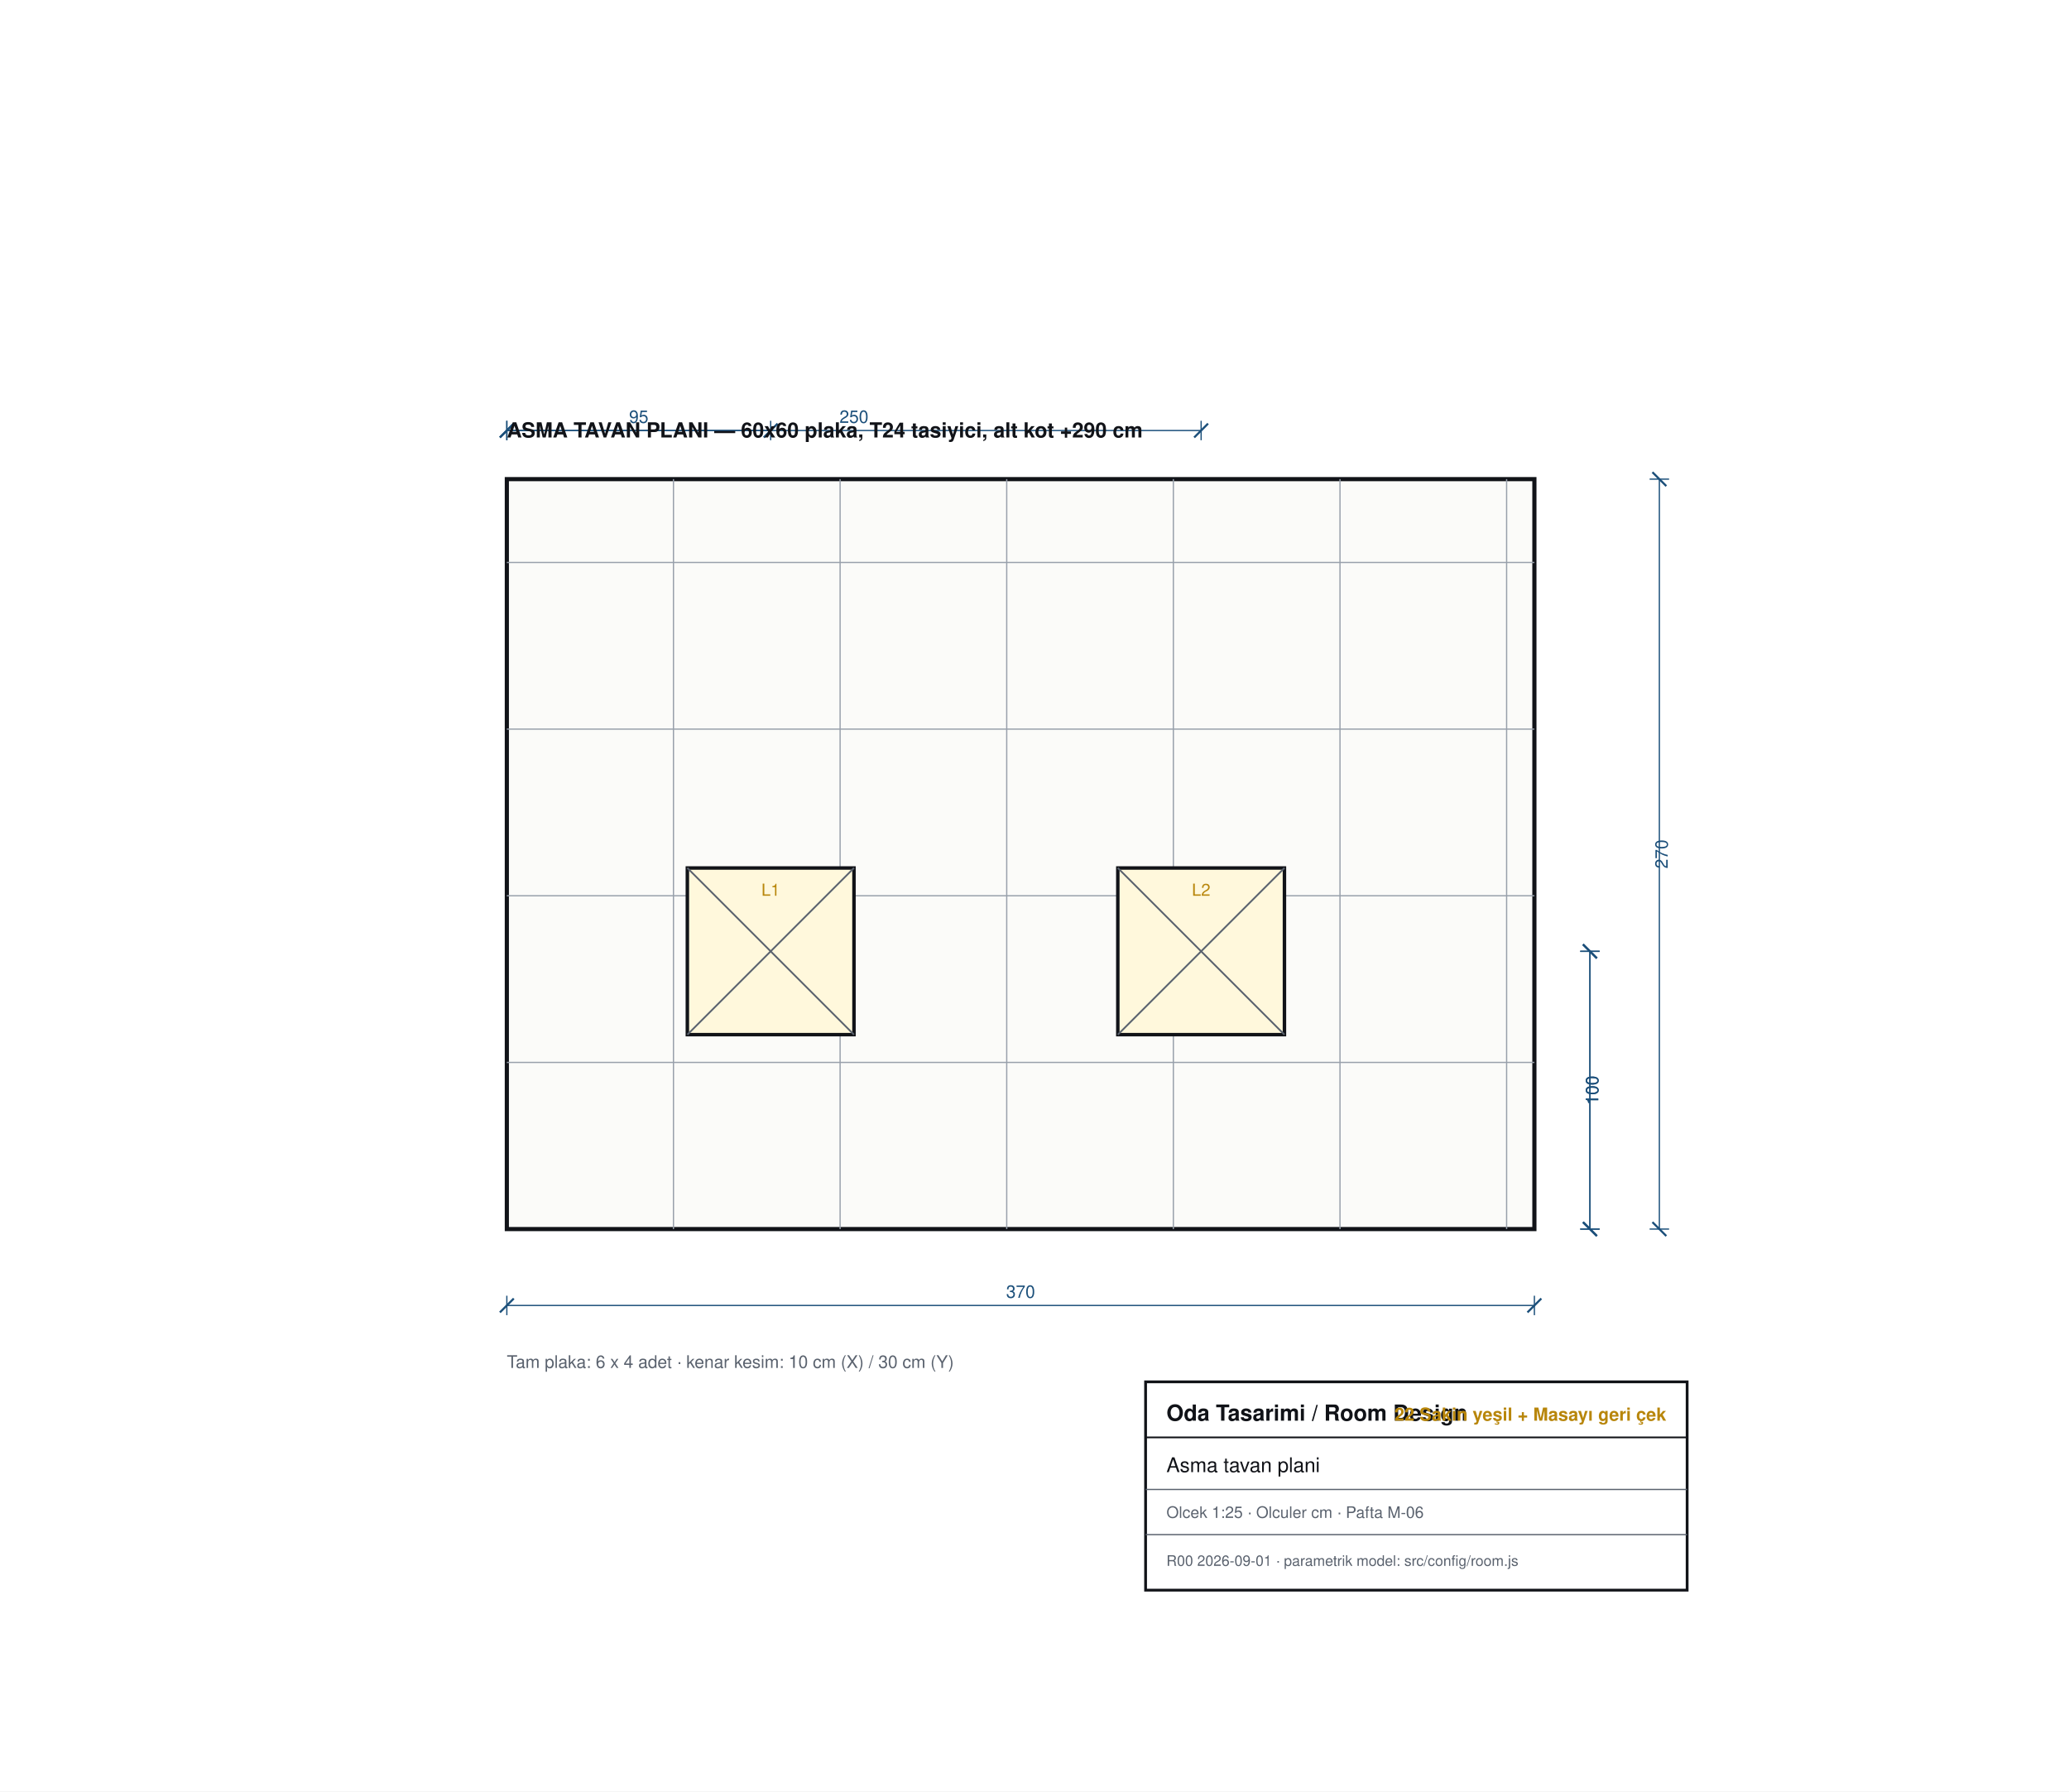
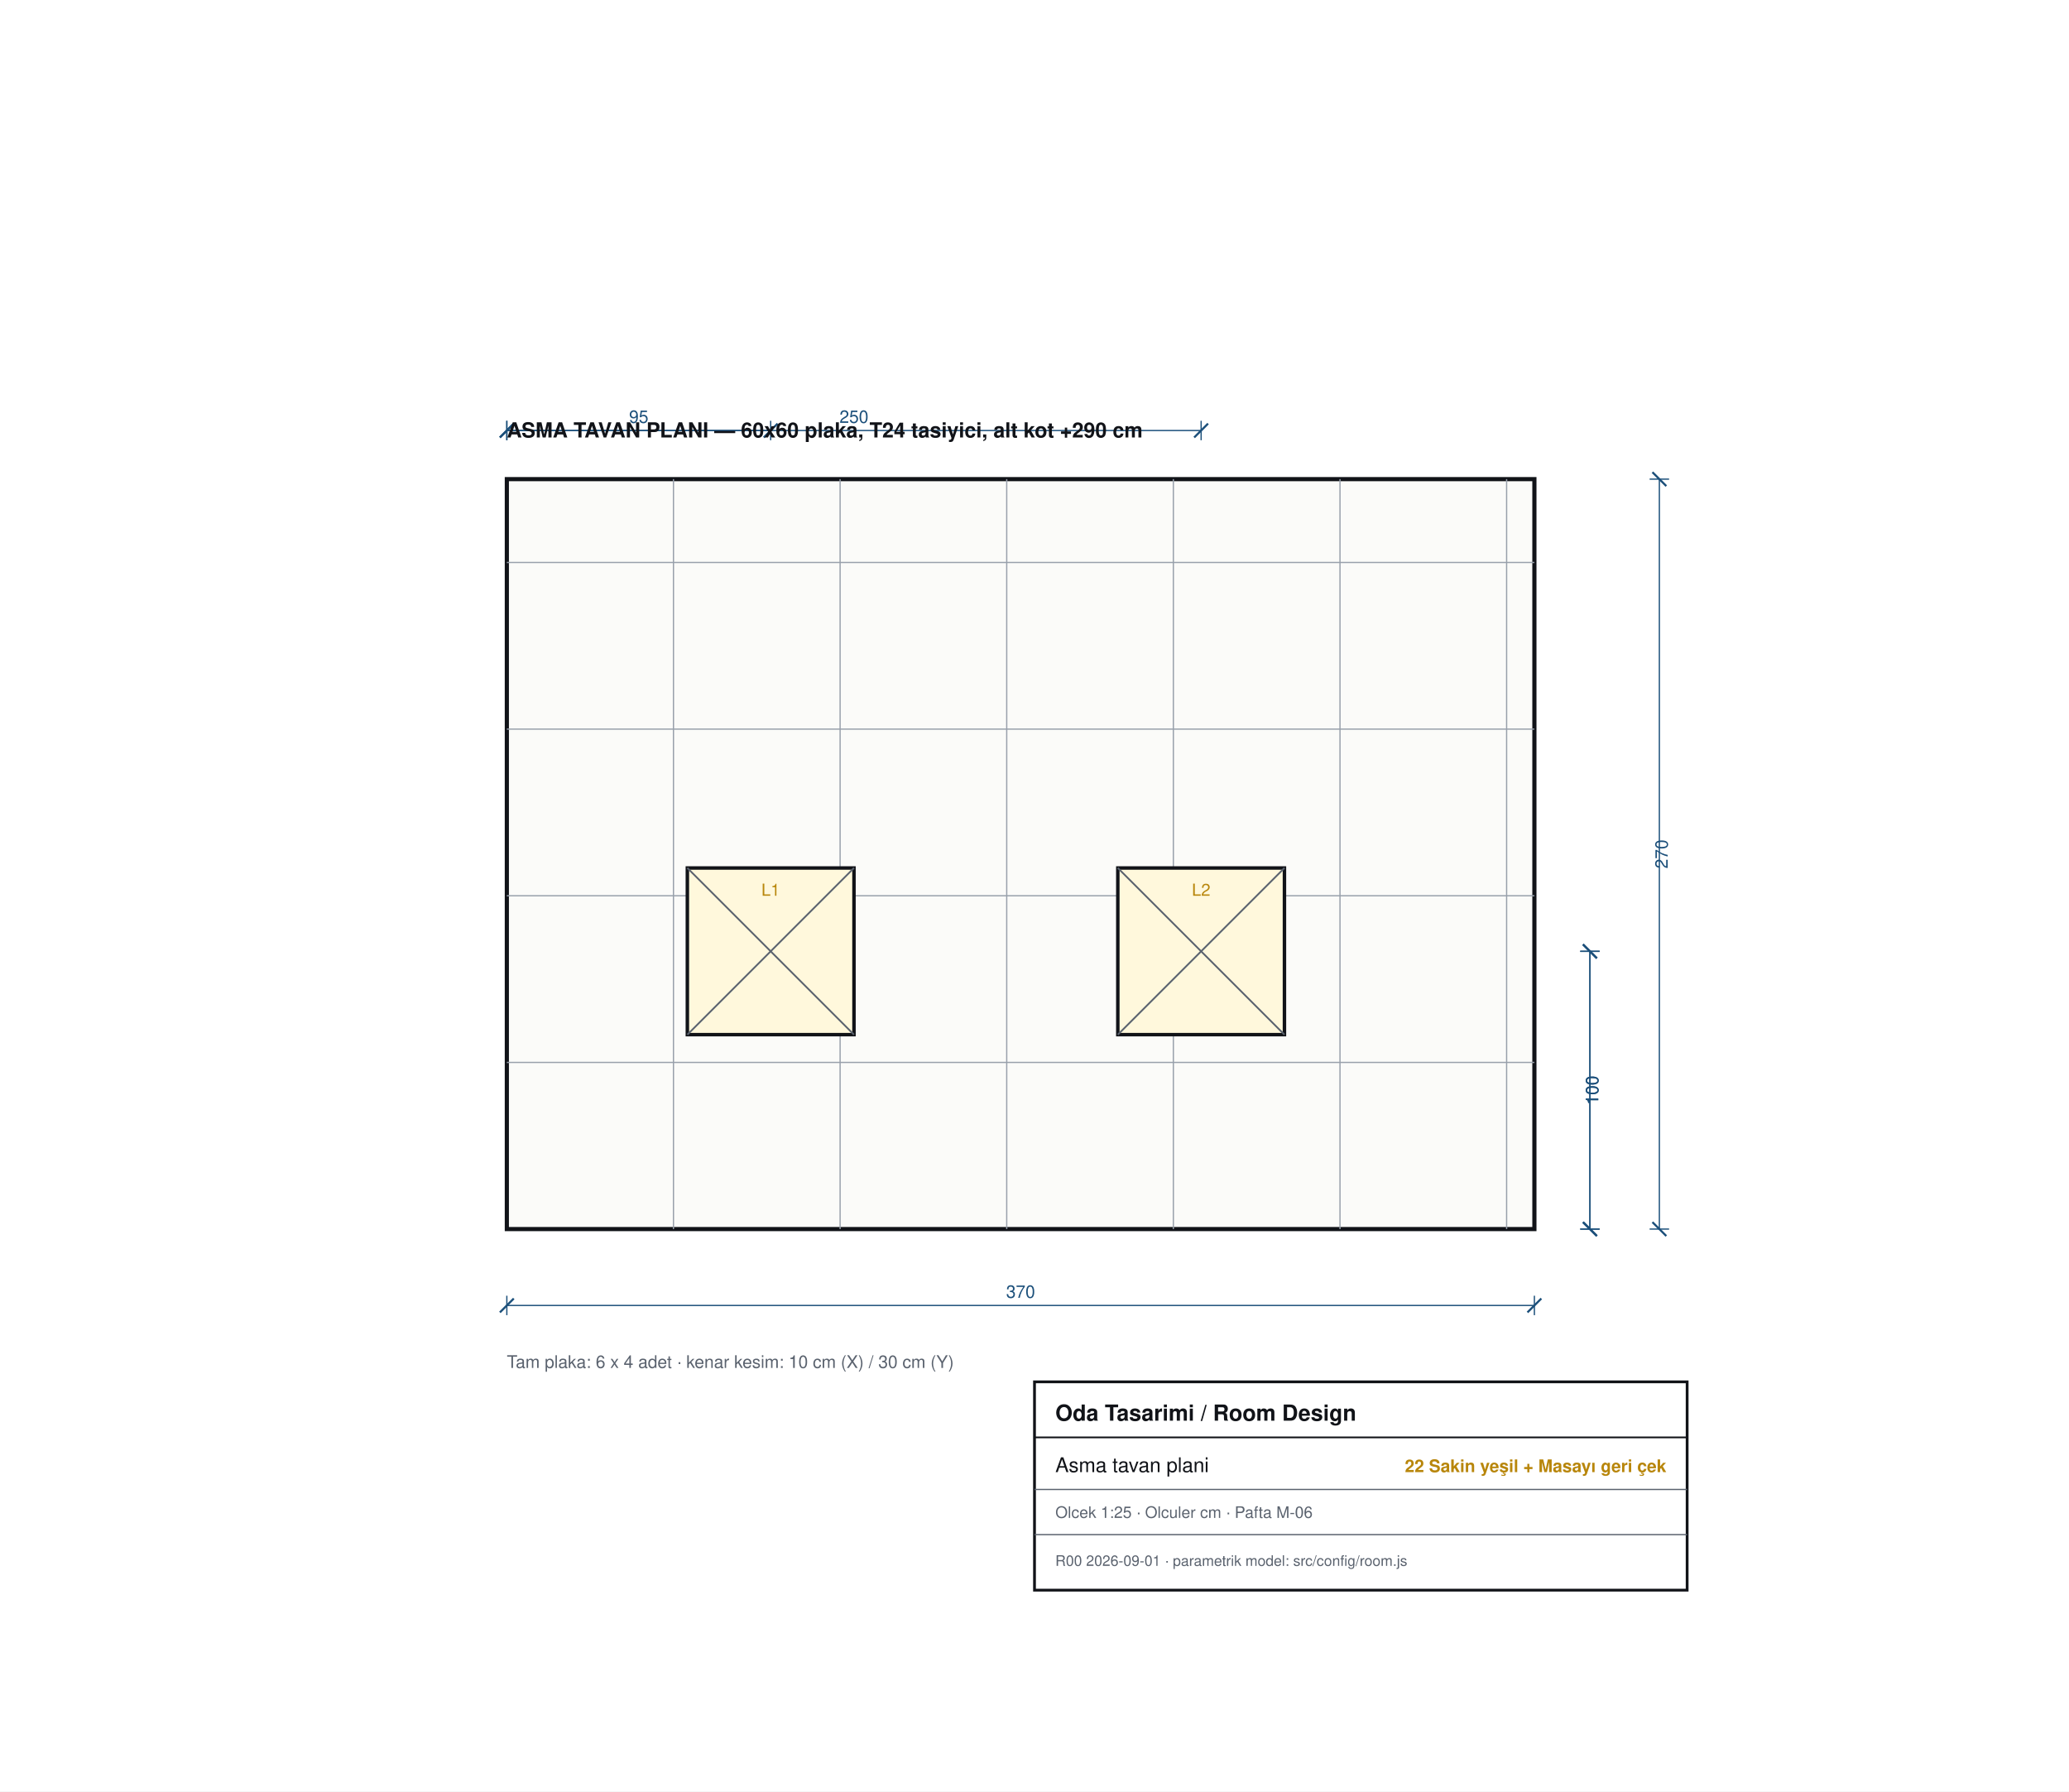
<svg xmlns="http://www.w3.org/2000/svg" width="298mm" height="258mm" viewBox="0 0 298 258" font-family="Helvetica,Arial,sans-serif">
  <rect width="298" height="258" fill="#ffffff" />
  <rect x="73.00" y="69.00" width="148.00" height="108.00" fill="#fbfbf9" stroke="#111318" stroke-width="0.6" />
  <line x1="97.00" y1="177.00" x2="97.00" y2="69.00" stroke="#98a0ab" stroke-width="0.18" />
  <line x1="121.00" y1="177.00" x2="121.00" y2="69.00" stroke="#98a0ab" stroke-width="0.18" />
  <line x1="145.00" y1="177.00" x2="145.00" y2="69.00" stroke="#98a0ab" stroke-width="0.18" />
  <line x1="169.00" y1="177.00" x2="169.00" y2="69.00" stroke="#98a0ab" stroke-width="0.18" />
  <line x1="193.00" y1="177.00" x2="193.00" y2="69.00" stroke="#98a0ab" stroke-width="0.18" />
  <line x1="217.00" y1="177.00" x2="217.00" y2="69.00" stroke="#98a0ab" stroke-width="0.18" />
  <line x1="73.00" y1="153.00" x2="221.00" y2="153.00" stroke="#98a0ab" stroke-width="0.18" />
  <line x1="73.00" y1="129.00" x2="221.00" y2="129.00" stroke="#98a0ab" stroke-width="0.18" />
  <line x1="73.00" y1="105.00" x2="221.00" y2="105.00" stroke="#98a0ab" stroke-width="0.18" />
  <line x1="73.00" y1="81.00" x2="221.00" y2="81.00" stroke="#98a0ab" stroke-width="0.18" />
  <rect x="99.00" y="125.00" width="24.00" height="24.00" fill="#fff8dc" stroke="#111318" stroke-width="0.5" />
  <line x1="99.00" y1="125.00" x2="123.00" y2="149.00" stroke="#5a626e" stroke-width="0.25" />
  <line x1="99.00" y1="149.00" x2="123.00" y2="125.00" stroke="#5a626e" stroke-width="0.25" />
  <text x="111.00" y="129.00" font-size="2.4" fill="#b8860b" text-anchor="middle">L1</text>
  <line x1="73.00" y1="60.60" x2="73.00" y2="63.40" stroke="#1b4f7a" stroke-width="0.18" />
  <line x1="111.00" y1="60.60" x2="111.00" y2="63.40" stroke="#1b4f7a" stroke-width="0.18" />
  <line x1="73.00" y1="62.00" x2="111.00" y2="62.00" stroke="#1b4f7a" stroke-width="0.18" />
  <line x1="72.00" y1="63.00" x2="74.00" y2="61.00" stroke="#1b4f7a" stroke-width="0.3" />
  <line x1="110.00" y1="63.00" x2="112.00" y2="61.00" stroke="#1b4f7a" stroke-width="0.3" />
  <text x="92.00" y="60.90" font-size="2.5" fill="#1b4f7a" text-anchor="middle">95</text>
  <line x1="230.40" y1="137.00" x2="227.60" y2="137.00" stroke="#1b4f7a" stroke-width="0.18" />
  <line x1="230.40" y1="177.00" x2="227.60" y2="177.00" stroke="#1b4f7a" stroke-width="0.18" />
  <line x1="229.00" y1="137.00" x2="229.00" y2="177.00" stroke="#1b4f7a" stroke-width="0.18" />
  <line x1="228.00" y1="136.00" x2="230.00" y2="138.00" stroke="#1b4f7a" stroke-width="0.3" />
  <line x1="228.00" y1="176.00" x2="230.00" y2="178.00" stroke="#1b4f7a" stroke-width="0.3" />
  <text x="230.20" y="157.00" font-size="2.5" fill="#1b4f7a" text-anchor="middle" transform="rotate(-90 230.20 157.00)">100</text>
  <rect x="161.00" y="125.00" width="24.00" height="24.00" fill="#fff8dc" stroke="#111318" stroke-width="0.5" />
  <line x1="161.00" y1="125.00" x2="185.00" y2="149.00" stroke="#5a626e" stroke-width="0.25" />
  <line x1="161.00" y1="149.00" x2="185.00" y2="125.00" stroke="#5a626e" stroke-width="0.25" />
  <text x="173.00" y="129.00" font-size="2.4" fill="#b8860b" text-anchor="middle">L2</text>
  <line x1="73.00" y1="60.60" x2="73.00" y2="63.40" stroke="#1b4f7a" stroke-width="0.18" />
  <line x1="173.00" y1="60.60" x2="173.00" y2="63.40" stroke="#1b4f7a" stroke-width="0.18" />
  <line x1="73.00" y1="62.00" x2="173.00" y2="62.00" stroke="#1b4f7a" stroke-width="0.18" />
  <line x1="72.00" y1="63.00" x2="74.00" y2="61.00" stroke="#1b4f7a" stroke-width="0.3" />
  <line x1="172.00" y1="63.00" x2="174.00" y2="61.00" stroke="#1b4f7a" stroke-width="0.3" />
  <text x="123.00" y="60.90" font-size="2.5" fill="#1b4f7a" text-anchor="middle">250</text>
  <line x1="230.40" y1="137.00" x2="227.60" y2="137.00" stroke="#1b4f7a" stroke-width="0.18" />
  <line x1="230.40" y1="177.00" x2="227.60" y2="177.00" stroke="#1b4f7a" stroke-width="0.18" />
  <line x1="229.00" y1="137.00" x2="229.00" y2="177.00" stroke="#1b4f7a" stroke-width="0.18" />
  <line x1="228.00" y1="136.00" x2="230.00" y2="138.00" stroke="#1b4f7a" stroke-width="0.3" />
  <line x1="228.00" y1="176.00" x2="230.00" y2="178.00" stroke="#1b4f7a" stroke-width="0.3" />
  <text x="230.20" y="157.00" font-size="2.5" fill="#1b4f7a" text-anchor="middle" transform="rotate(-90 230.20 157.00)">100</text>
  <text x="73.00" y="63.00" font-size="3" fill="#111318" text-anchor="start" font-weight="700">ASMA TAVAN PLANI — 60x60 plaka, T24 tasiyici, alt kot +290 cm</text>
  <line x1="73.00" y1="186.60" x2="73.00" y2="189.40" stroke="#1b4f7a" stroke-width="0.18" />
  <line x1="221.00" y1="186.60" x2="221.00" y2="189.40" stroke="#1b4f7a" stroke-width="0.18" />
  <line x1="73.00" y1="188.00" x2="221.00" y2="188.00" stroke="#1b4f7a" stroke-width="0.18" />
  <line x1="72.00" y1="189.00" x2="74.00" y2="187.00" stroke="#1b4f7a" stroke-width="0.3" />
  <line x1="220.00" y1="189.00" x2="222.00" y2="187.00" stroke="#1b4f7a" stroke-width="0.3" />
  <text x="147.00" y="186.90" font-size="2.5" fill="#1b4f7a" text-anchor="middle">370</text>
  <line x1="240.40" y1="69.00" x2="237.60" y2="69.00" stroke="#1b4f7a" stroke-width="0.18" />
  <line x1="240.40" y1="177.00" x2="237.60" y2="177.00" stroke="#1b4f7a" stroke-width="0.18" />
  <line x1="239.00" y1="69.00" x2="239.00" y2="177.00" stroke="#1b4f7a" stroke-width="0.18" />
  <line x1="238.00" y1="68.00" x2="240.00" y2="70.00" stroke="#1b4f7a" stroke-width="0.3" />
  <line x1="238.00" y1="176.00" x2="240.00" y2="178.00" stroke="#1b4f7a" stroke-width="0.3" />
  <text x="240.20" y="123.00" font-size="2.5" fill="#1b4f7a" text-anchor="middle" transform="rotate(-90 240.20 123.00)">270</text>
  <text x="73.00" y="197.00" font-size="2.5" fill="#5a626e" text-anchor="start">Tam plaka: 6 x 4 adet  ·  kenar kesim: 10 cm (X) / 30 cm (Y)</text>
-   <rect x="165.00" y="199.00" width="78.00" height="30.00" fill="#ffffff" stroke="#111318" stroke-width="0.4" />
-   <line x1="165.00" y1="207.00" x2="243.00" y2="207.00" stroke="#111318" stroke-width="0.25" />
-   <line x1="165.00" y1="214.50" x2="243.00" y2="214.50" stroke="#5a626e" stroke-width="0.18" />
-   <line x1="165.00" y1="221.00" x2="243.00" y2="221.00" stroke="#5a626e" stroke-width="0.18" />
-   <text x="168.00" y="204.60" font-size="3.2" fill="#111318" text-anchor="start" font-weight="700">Oda Tasarimi / Room Design</text>
-   <text x="168.00" y="212.00" font-size="2.9" fill="#111318" text-anchor="start">Asma tavan plani</text>
-   <text x="168.00" y="218.60" font-size="2.3" fill="#5a626e" text-anchor="start">Olcek 1:25  ·  Olculer cm  ·  Pafta M-06</text>
-   <text x="240.00" y="204.60" font-size="2.6" fill="#b8860b" text-anchor="end" font-weight="700">22 Sakin yeşil + Masayı geri çek</text>
-   <text x="168.00" y="225.50" font-size="2.1" fill="#5a626e" text-anchor="start">R00  2026-09-01  ·  parametrik model: src/config/room.js</text>
+   <rect x="149.00" y="199.00" width="94.00" height="30.00" fill="#ffffff" stroke="#111318" stroke-width="0.4" />
+   <line x1="149.00" y1="207.00" x2="243.00" y2="207.00" stroke="#111318" stroke-width="0.25" />
+   <line x1="149.00" y1="214.50" x2="243.00" y2="214.50" stroke="#5a626e" stroke-width="0.18" />
+   <line x1="149.00" y1="221.00" x2="243.00" y2="221.00" stroke="#5a626e" stroke-width="0.18" />
+   <text x="152.00" y="204.60" font-size="3.2" fill="#111318" text-anchor="start" font-weight="700">Oda Tasarimi / Room Design</text>
+   <text x="152.00" y="212.00" font-size="2.9" fill="#111318" text-anchor="start">Asma tavan plani</text>
+   <text x="152.00" y="218.60" font-size="2.3" fill="#5a626e" text-anchor="start">Olcek 1:25  ·  Olculer cm  ·  Pafta M-06</text>
+   <text x="240.00" y="212.00" font-size="2.5" fill="#b8860b" text-anchor="end" font-weight="700">22 Sakin yeşil + Masayı geri çek</text>
+   <text x="152.00" y="225.50" font-size="2.1" fill="#5a626e" text-anchor="start">R00  2026-09-01  ·  parametrik model: src/config/room.js</text>
</svg>
